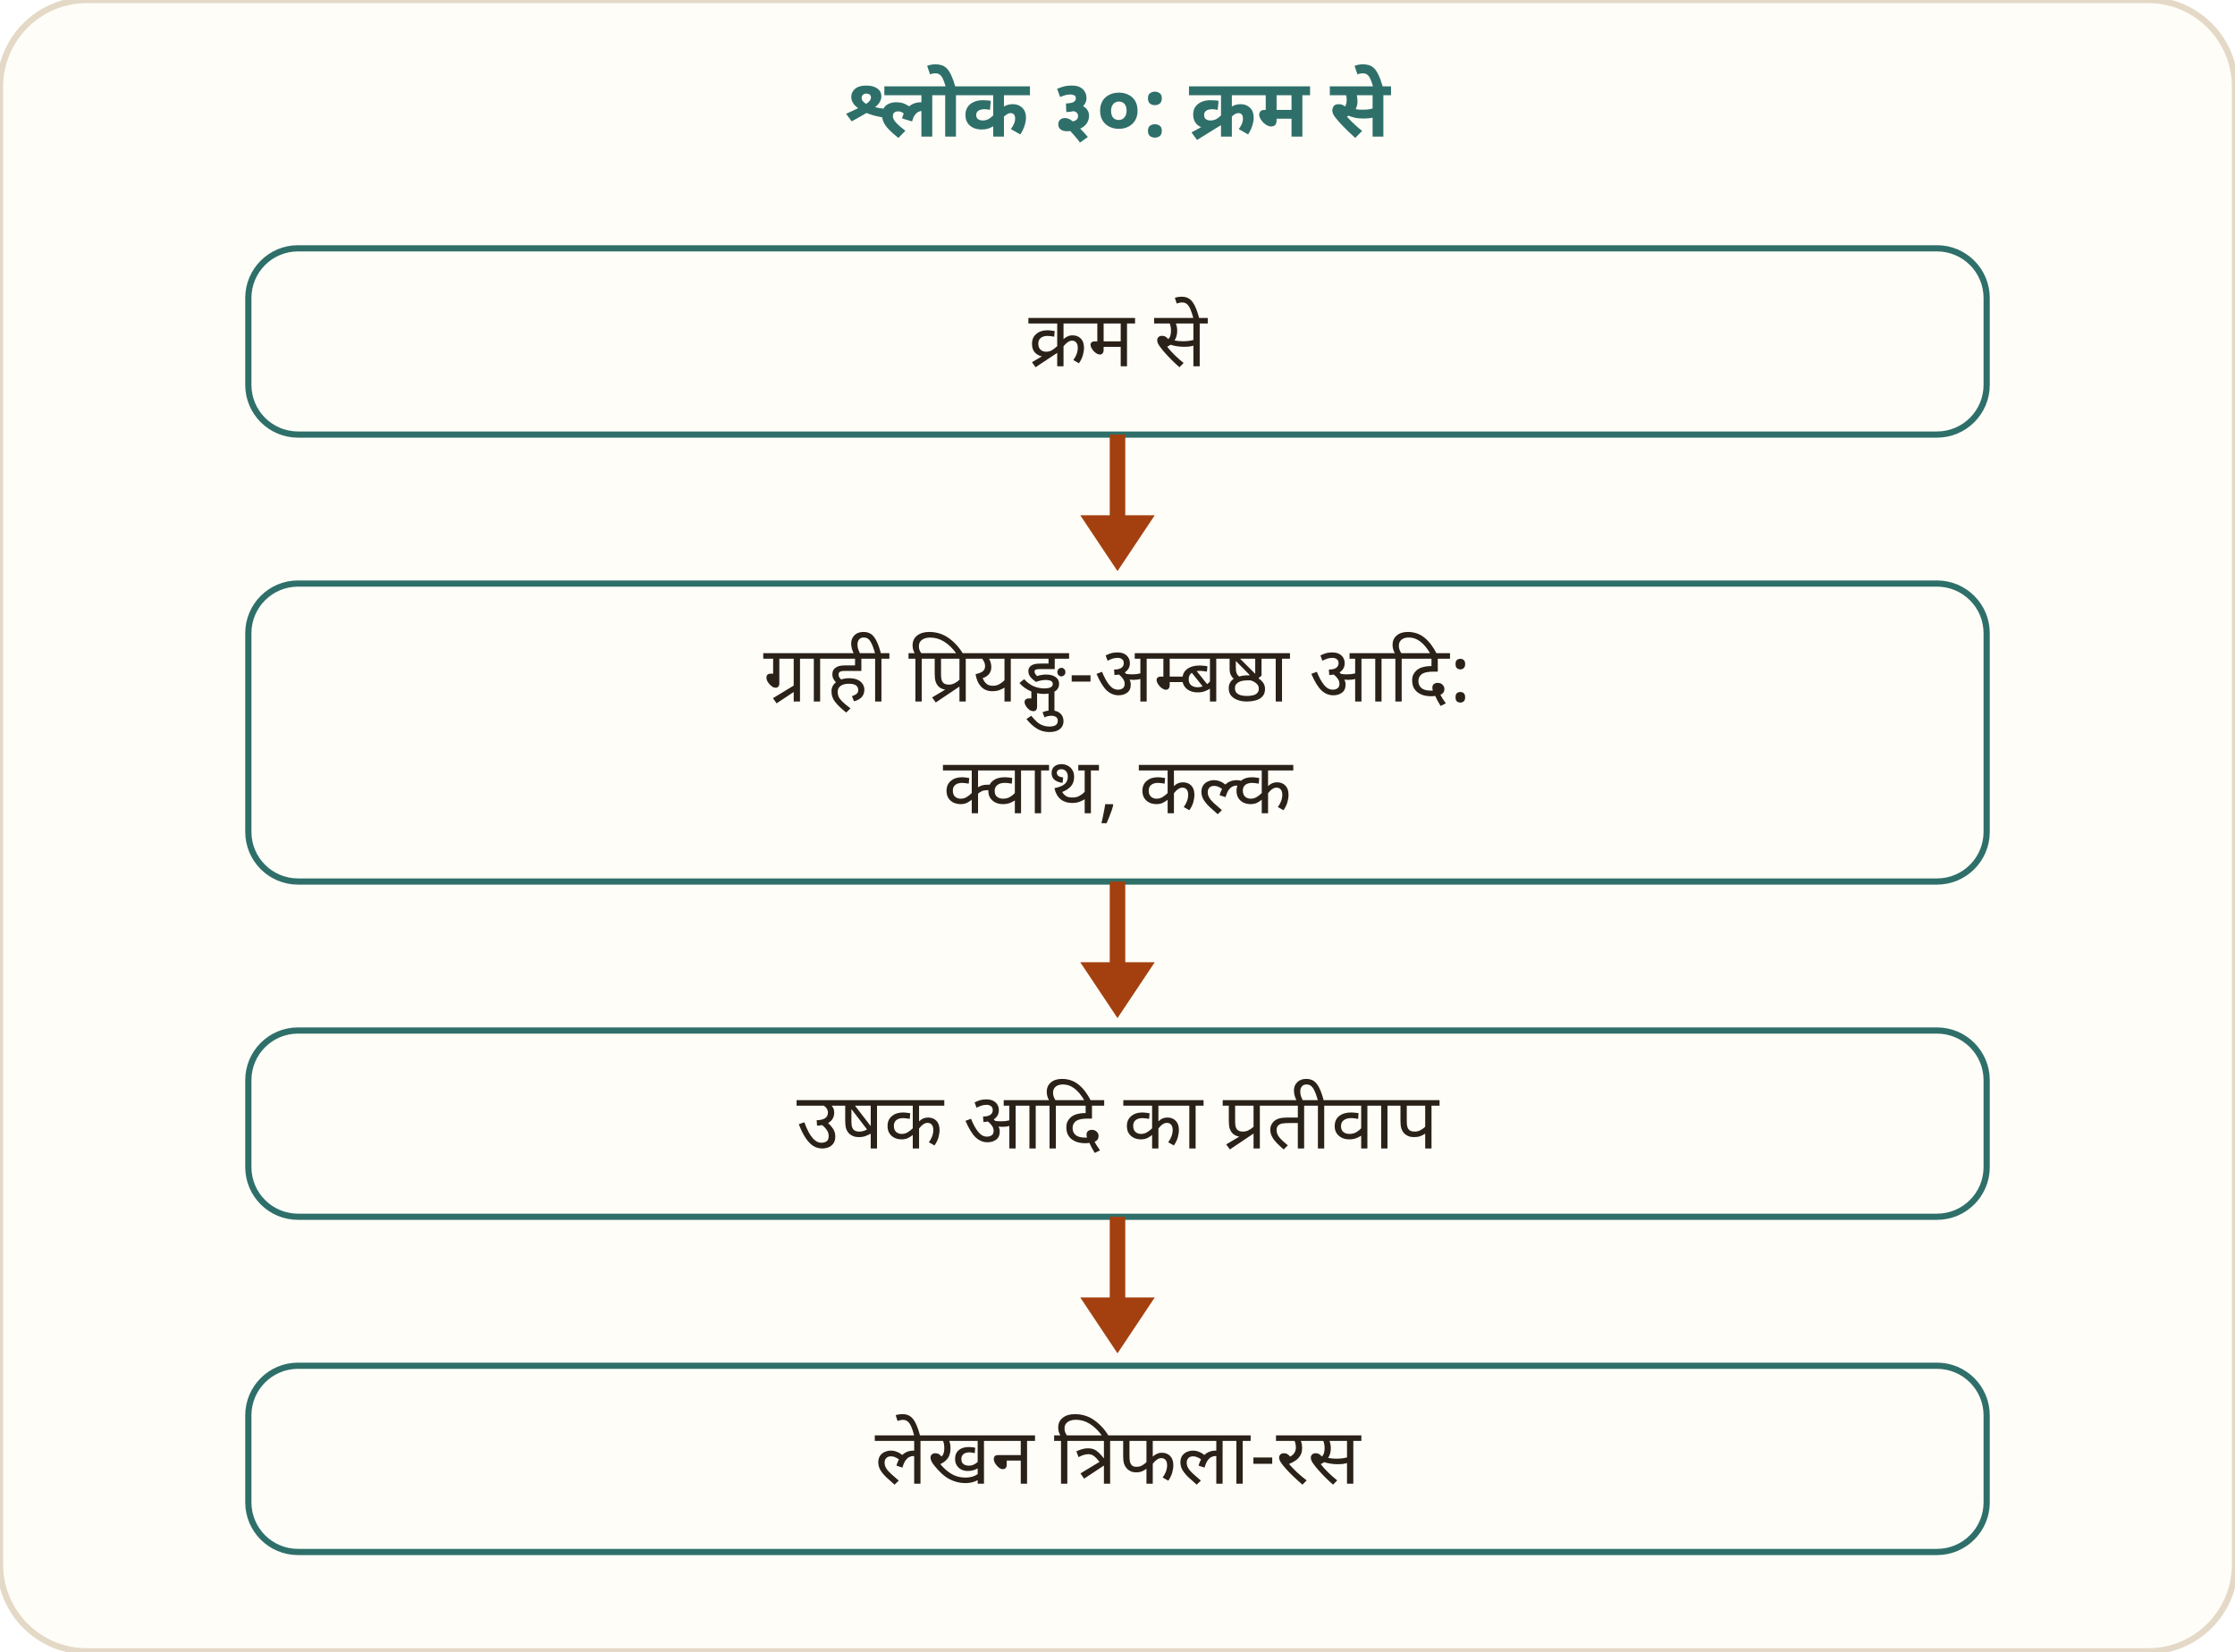
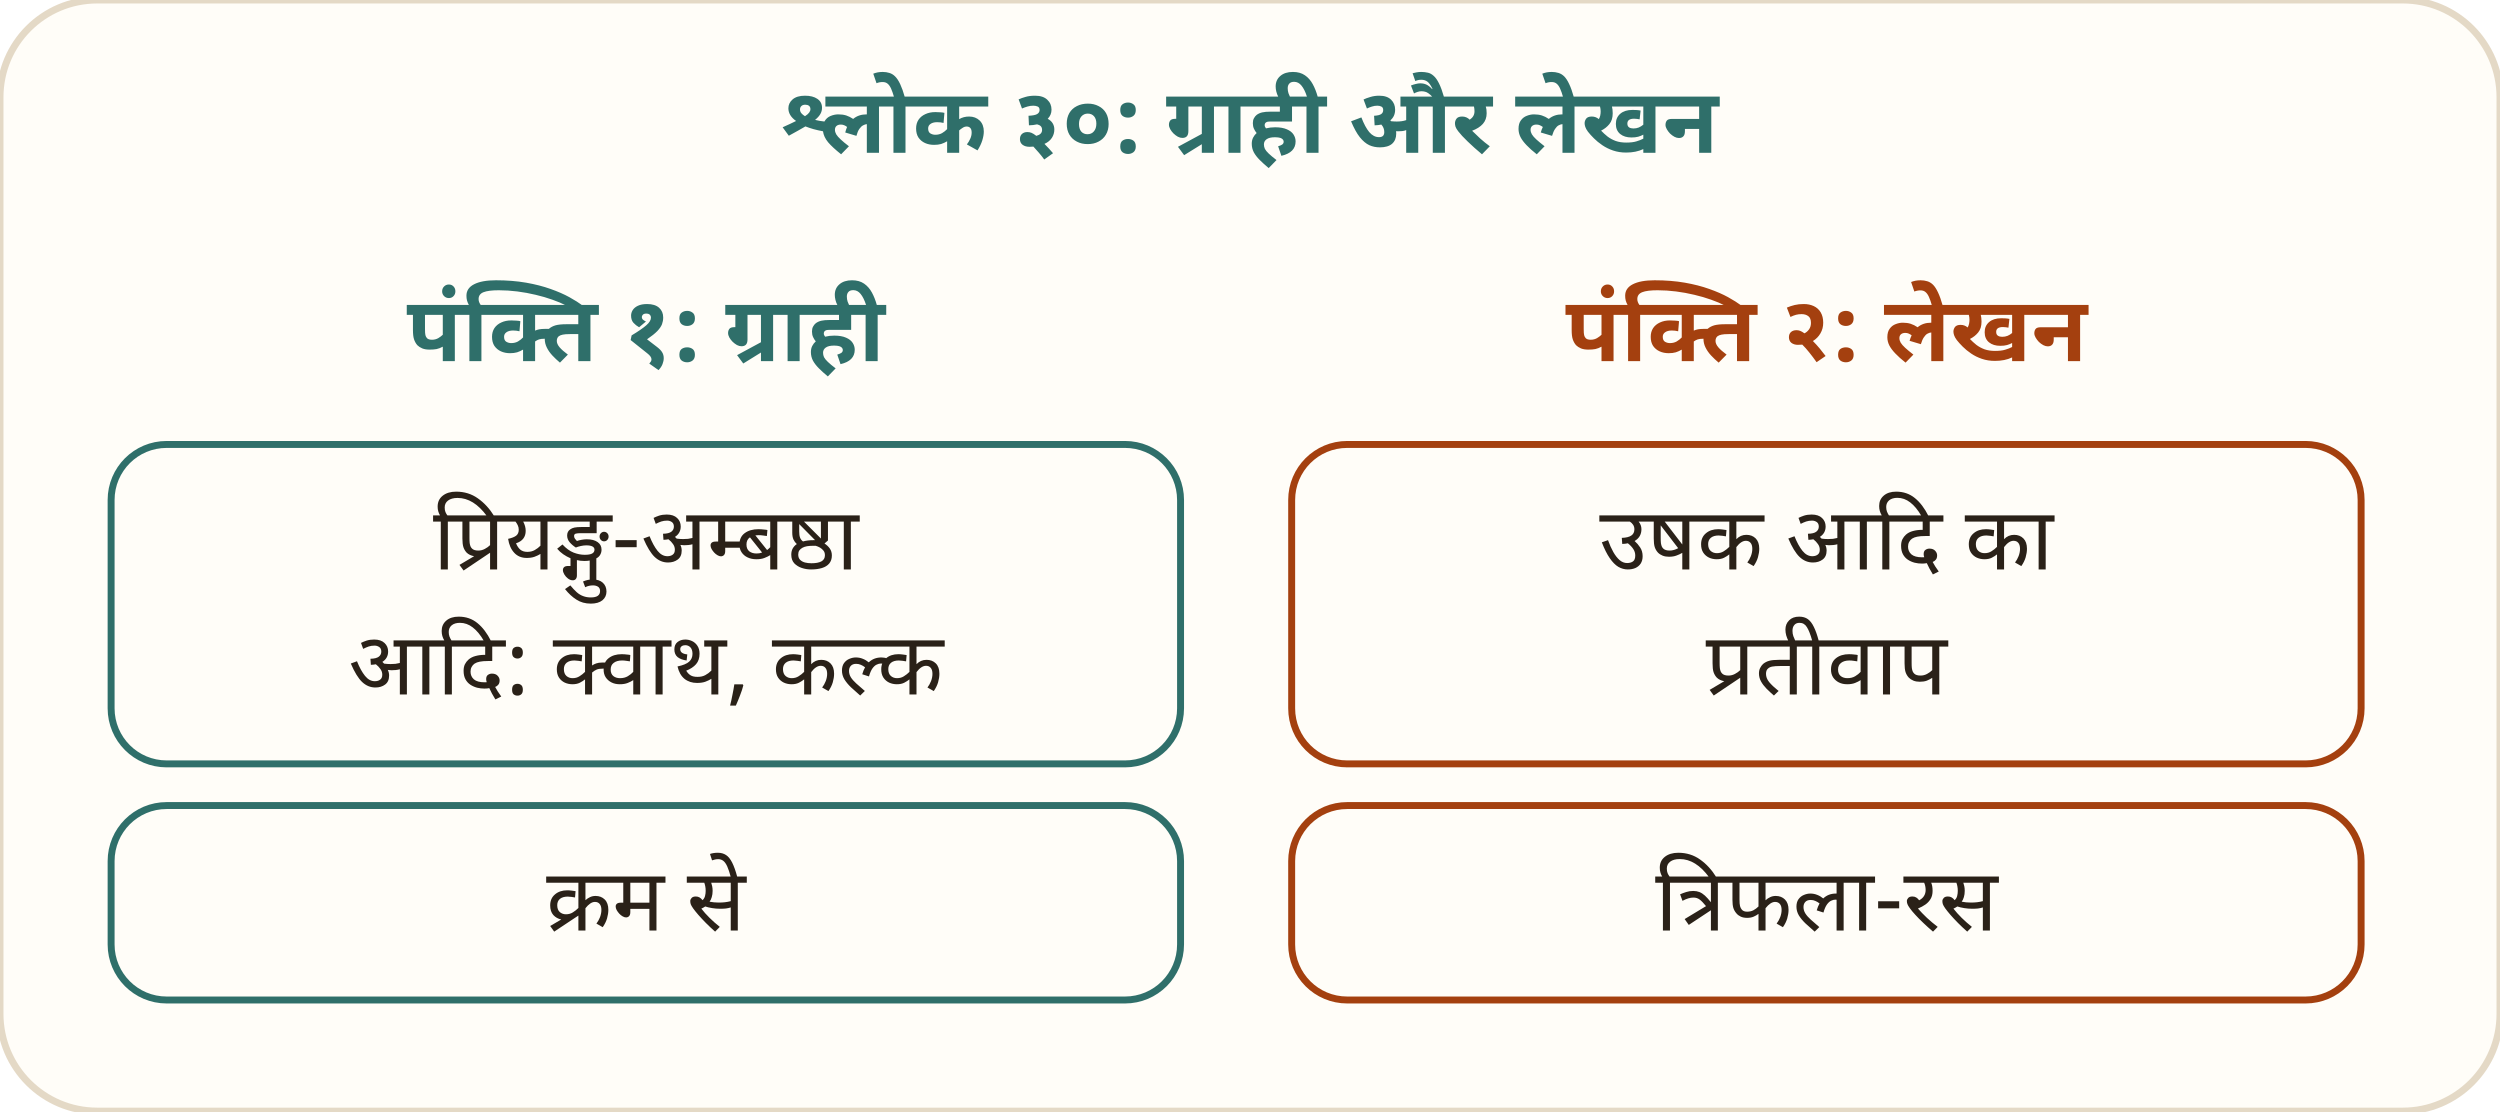
- <svg xmlns="http://www.w3.org/2000/svg" viewBox="0 0 360 266" role="img">
-   <rect width="360" height="266" rx="14" fill="#fffdf8" stroke="#e4d9c6" />
-   <text x="180" y="22" font-family="'Noto Sans Devanagari','Mukta','Nirmala UI','Mangal',sans-serif" font-size="13" font-weight="700" fill="#2f6f6a" text-anchor="middle">श्लोक ३०: क्रम से</text>
-   <rect x="40" y="40" width="280" height="30" rx="8" fill="#fffdf8" stroke="#2f6f6a" />
-   <text x="180.0" y="59.0" font-family="'Noto Sans Devanagari','Mukta','Nirmala UI','Mangal',sans-serif" font-size="12.5" font-weight="500" fill="#2a2118" text-anchor="middle">क्रम से</text>
-   <line x1="180" y1="70" x2="180" y2="86" stroke="#a4400f" stroke-width="2.5" />
-   <polygon points="180,92 174,83 186,83" fill="#a4400f" />
-   <rect x="40" y="94" width="280" height="48" rx="8" fill="#fffdf8" stroke="#2f6f6a" />
-   <text x="180.0" y="113.0" font-family="'Noto Sans Devanagari','Mukta','Nirmala UI','Mangal',sans-serif" font-size="12.5" font-weight="500" fill="#2a2118" text-anchor="middle">ग्राही प्रियङ्गु-अम्बष्ठा आदि:</text>
-   <text x="180.0" y="131.0" font-family="'Noto Sans Devanagari','Mukta','Nirmala UI','Mangal',sans-serif" font-size="12.5" font-weight="500" fill="#2a2118" text-anchor="middle">क्वाथ, कल्क</text>
-   <line x1="180" y1="142" x2="180" y2="158" stroke="#a4400f" stroke-width="2.5" />
-   <polygon points="180,164 174,155 186,155" fill="#a4400f" />
-   <rect x="40" y="166" width="280" height="30" rx="8" fill="#fffdf8" stroke="#2f6f6a" />
-   <text x="180.0" y="185.0" font-family="'Noto Sans Devanagari','Mukta','Nirmala UI','Mangal',sans-serif" font-size="12.5" font-weight="500" fill="#2a2118" text-anchor="middle">उषक आदि का प्रतीवाप</text>
-   <line x1="180" y1="196" x2="180" y2="212" stroke="#a4400f" stroke-width="2.5" />
-   <polygon points="180,218 174,209 186,209" fill="#a4400f" />
-   <rect x="40" y="220" width="280" height="30" rx="8" fill="#fffdf8" stroke="#2f6f6a" />
-   <text x="180.0" y="239.0" font-family="'Noto Sans Devanagari','Mukta','Nirmala UI','Mangal',sans-serif" font-size="12.5" font-weight="500" fill="#2a2118" text-anchor="middle">लेखन त्रिफला-रस</text>
+ <svg xmlns="http://www.w3.org/2000/svg" viewBox="0 0 360 160" role="img">
+   <rect width="360" height="160" rx="14" fill="#fffdf8" stroke="#e4d9c6" />
+   <text x="180" y="22" font-family="'Noto Sans Devanagari','Mukta','Nirmala UI','Mangal',sans-serif" font-size="13" font-weight="700" fill="#2f6f6a" text-anchor="middle">श्लोक ३०: ग्राही और लेखन</text>
+   <text x="93" y="52" font-family="'Noto Sans Devanagari','Mukta','Nirmala UI','Mangal',sans-serif" font-size="13" font-weight="700" fill="#2f6f6a" text-anchor="middle">पंक्ति १: ग्राही</text>
+   <rect x="16" y="64" width="154" height="46" rx="8" fill="#fffdf8" stroke="#2f6f6a" />
+   <text x="93.0" y="82.0" font-family="'Noto Sans Devanagari','Mukta','Nirmala UI','Mangal',sans-serif" font-size="12.5" font-weight="500" fill="#2a2118" text-anchor="middle">प्रियङ्गु-अम्बष्ठा</text>
+   <text x="93.0" y="100.0" font-family="'Noto Sans Devanagari','Mukta','Nirmala UI','Mangal',sans-serif" font-size="12.5" font-weight="500" fill="#2a2118" text-anchor="middle">आदि: क्वाथ, कल्क</text>
+   <rect x="16" y="116" width="154" height="28" rx="8" fill="#fffdf8" stroke="#2f6f6a" />
+   <text x="93.0" y="134.0" font-family="'Noto Sans Devanagari','Mukta','Nirmala UI','Mangal',sans-serif" font-size="12.5" font-weight="500" fill="#2a2118" text-anchor="middle">क्रम से</text>
+   <text x="263" y="52" font-family="'Noto Sans Devanagari','Mukta','Nirmala UI','Mangal',sans-serif" font-size="13" font-weight="700" fill="#a4400f" text-anchor="middle">पंक्ति २: लेखन</text>
+   <rect x="186" y="64" width="154" height="46" rx="8" fill="#fffdf8" stroke="#a4400f" />
+   <text x="263.0" y="82.0" font-family="'Noto Sans Devanagari','Mukta','Nirmala UI','Mangal',sans-serif" font-size="12.5" font-weight="500" fill="#2a2118" text-anchor="middle">उषक आदि का</text>
+   <text x="263.0" y="100.0" font-family="'Noto Sans Devanagari','Mukta','Nirmala UI','Mangal',sans-serif" font-size="12.5" font-weight="500" fill="#2a2118" text-anchor="middle">प्रतीवाप</text>
+   <rect x="186" y="116" width="154" height="28" rx="8" fill="#fffdf8" stroke="#a4400f" />
+   <text x="263.0" y="134.0" font-family="'Noto Sans Devanagari','Mukta','Nirmala UI','Mangal',sans-serif" font-size="12.5" font-weight="500" fill="#2a2118" text-anchor="middle">त्रिफला-रस</text>
</svg>
